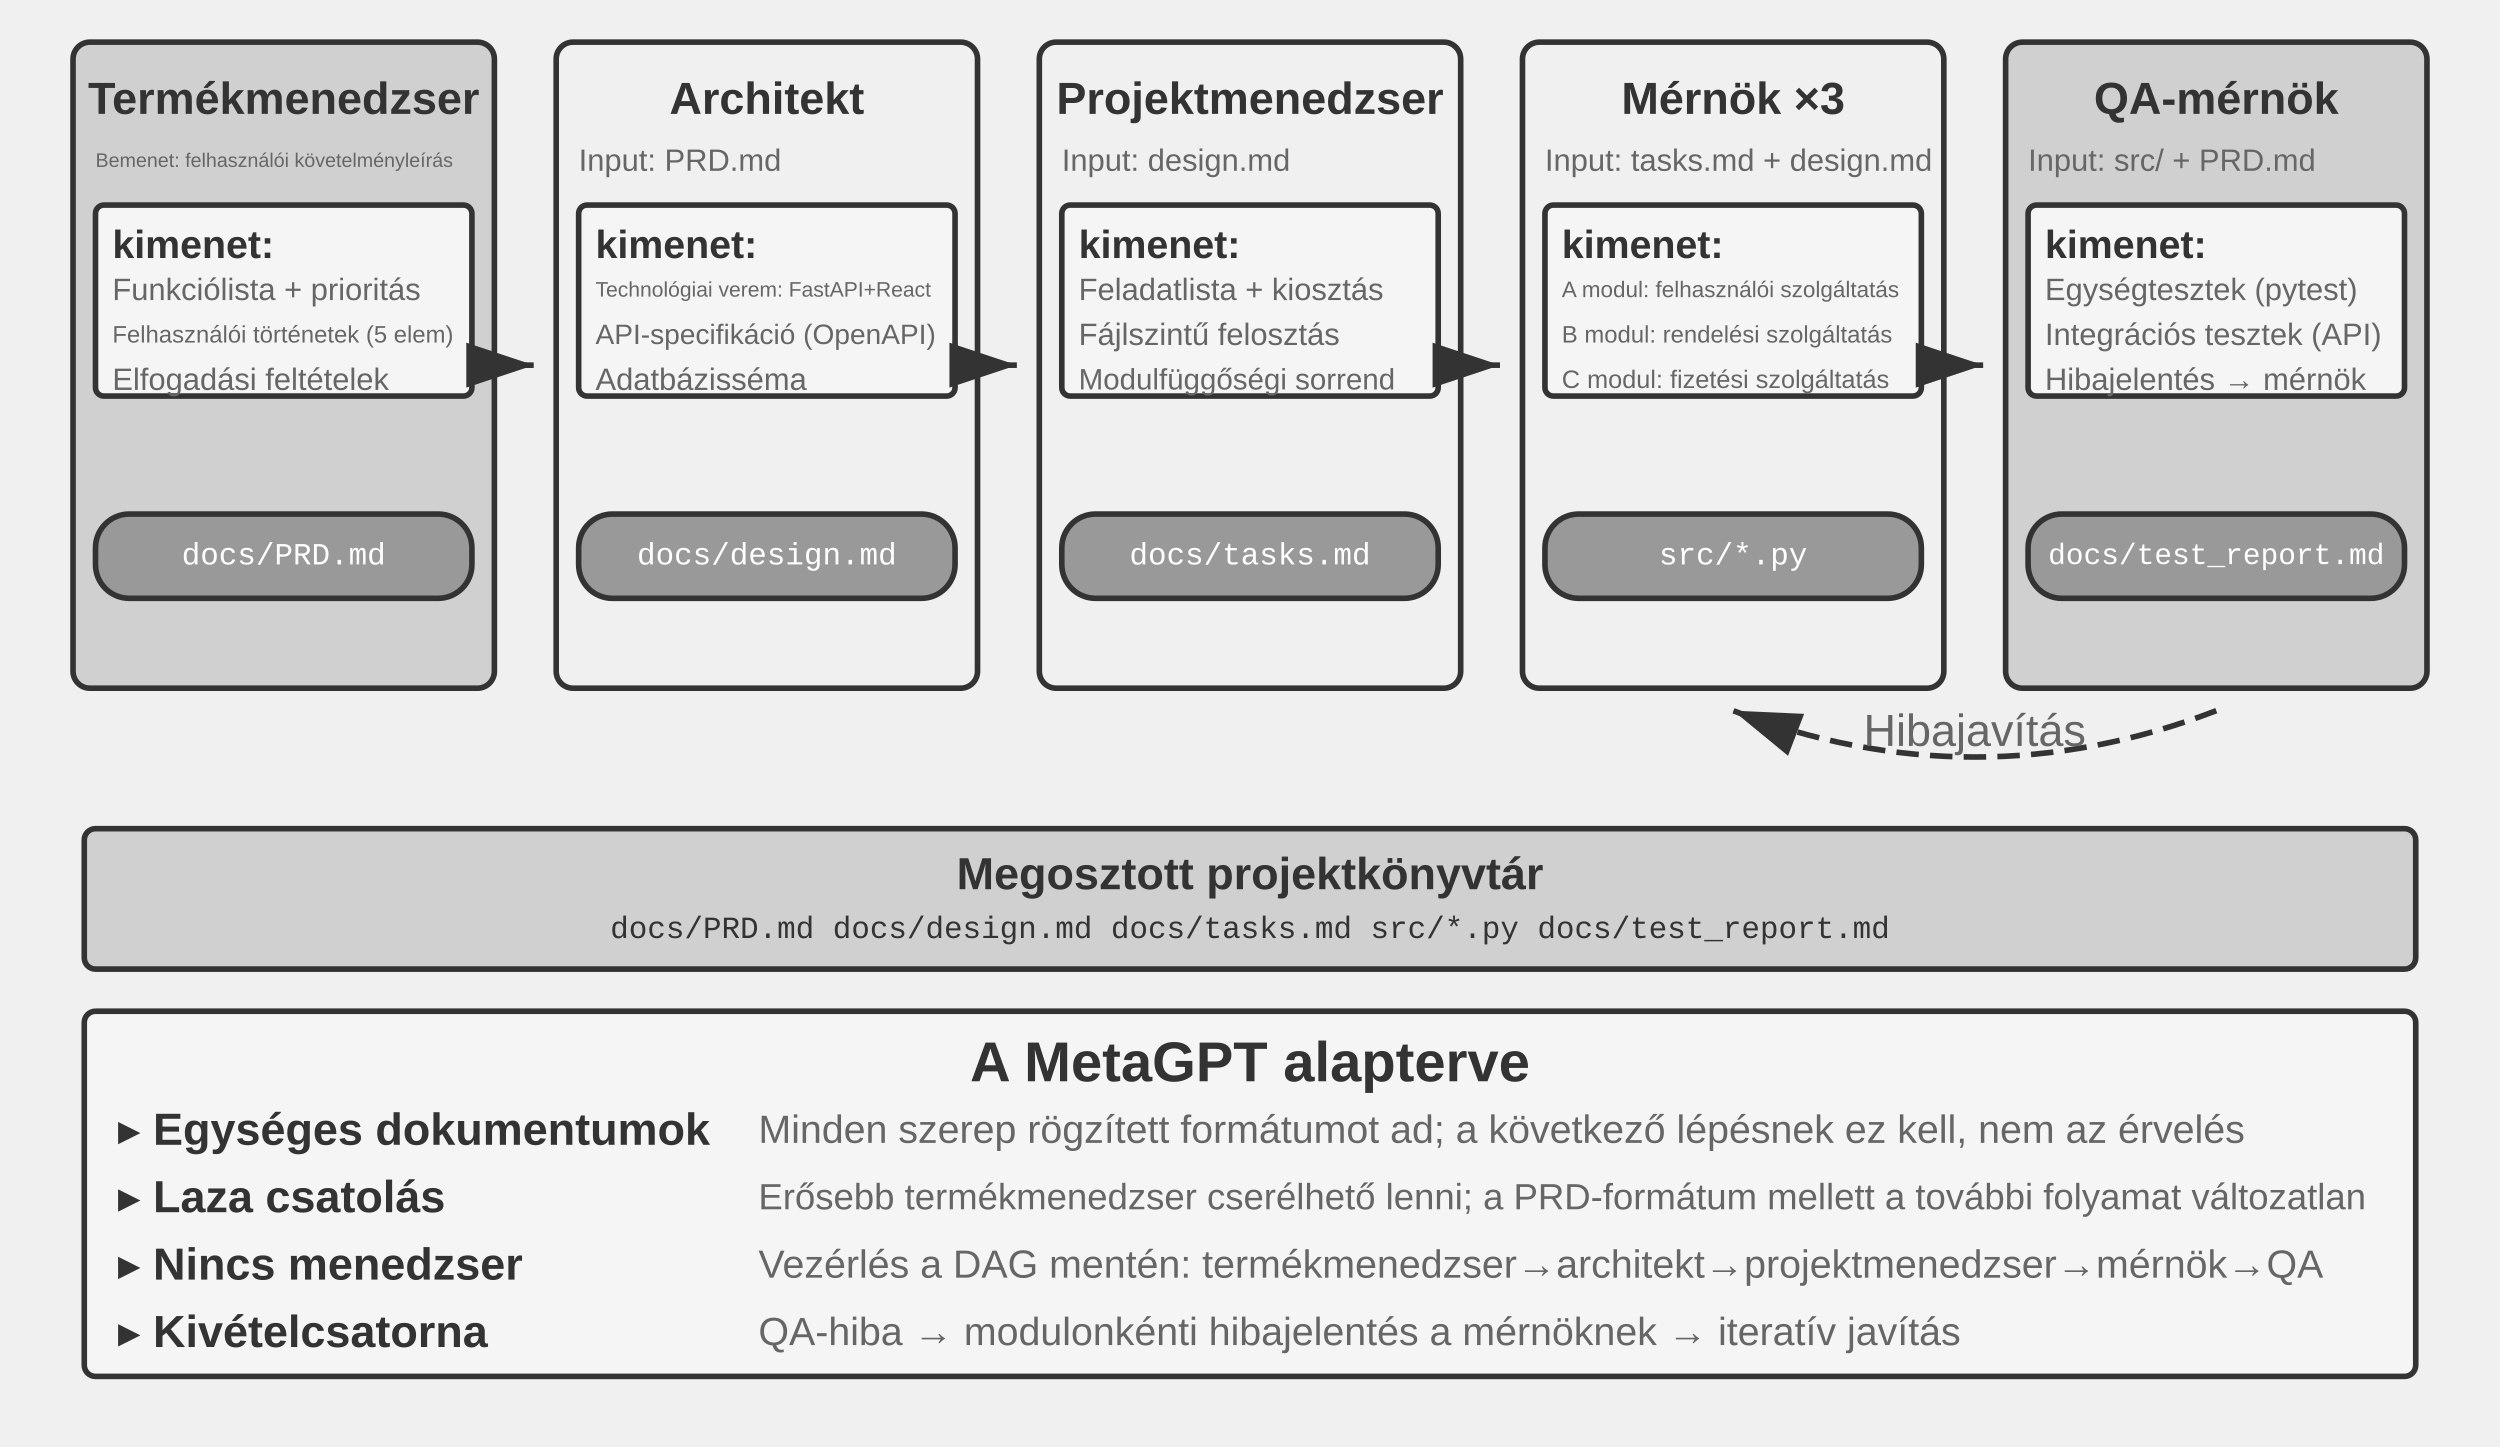
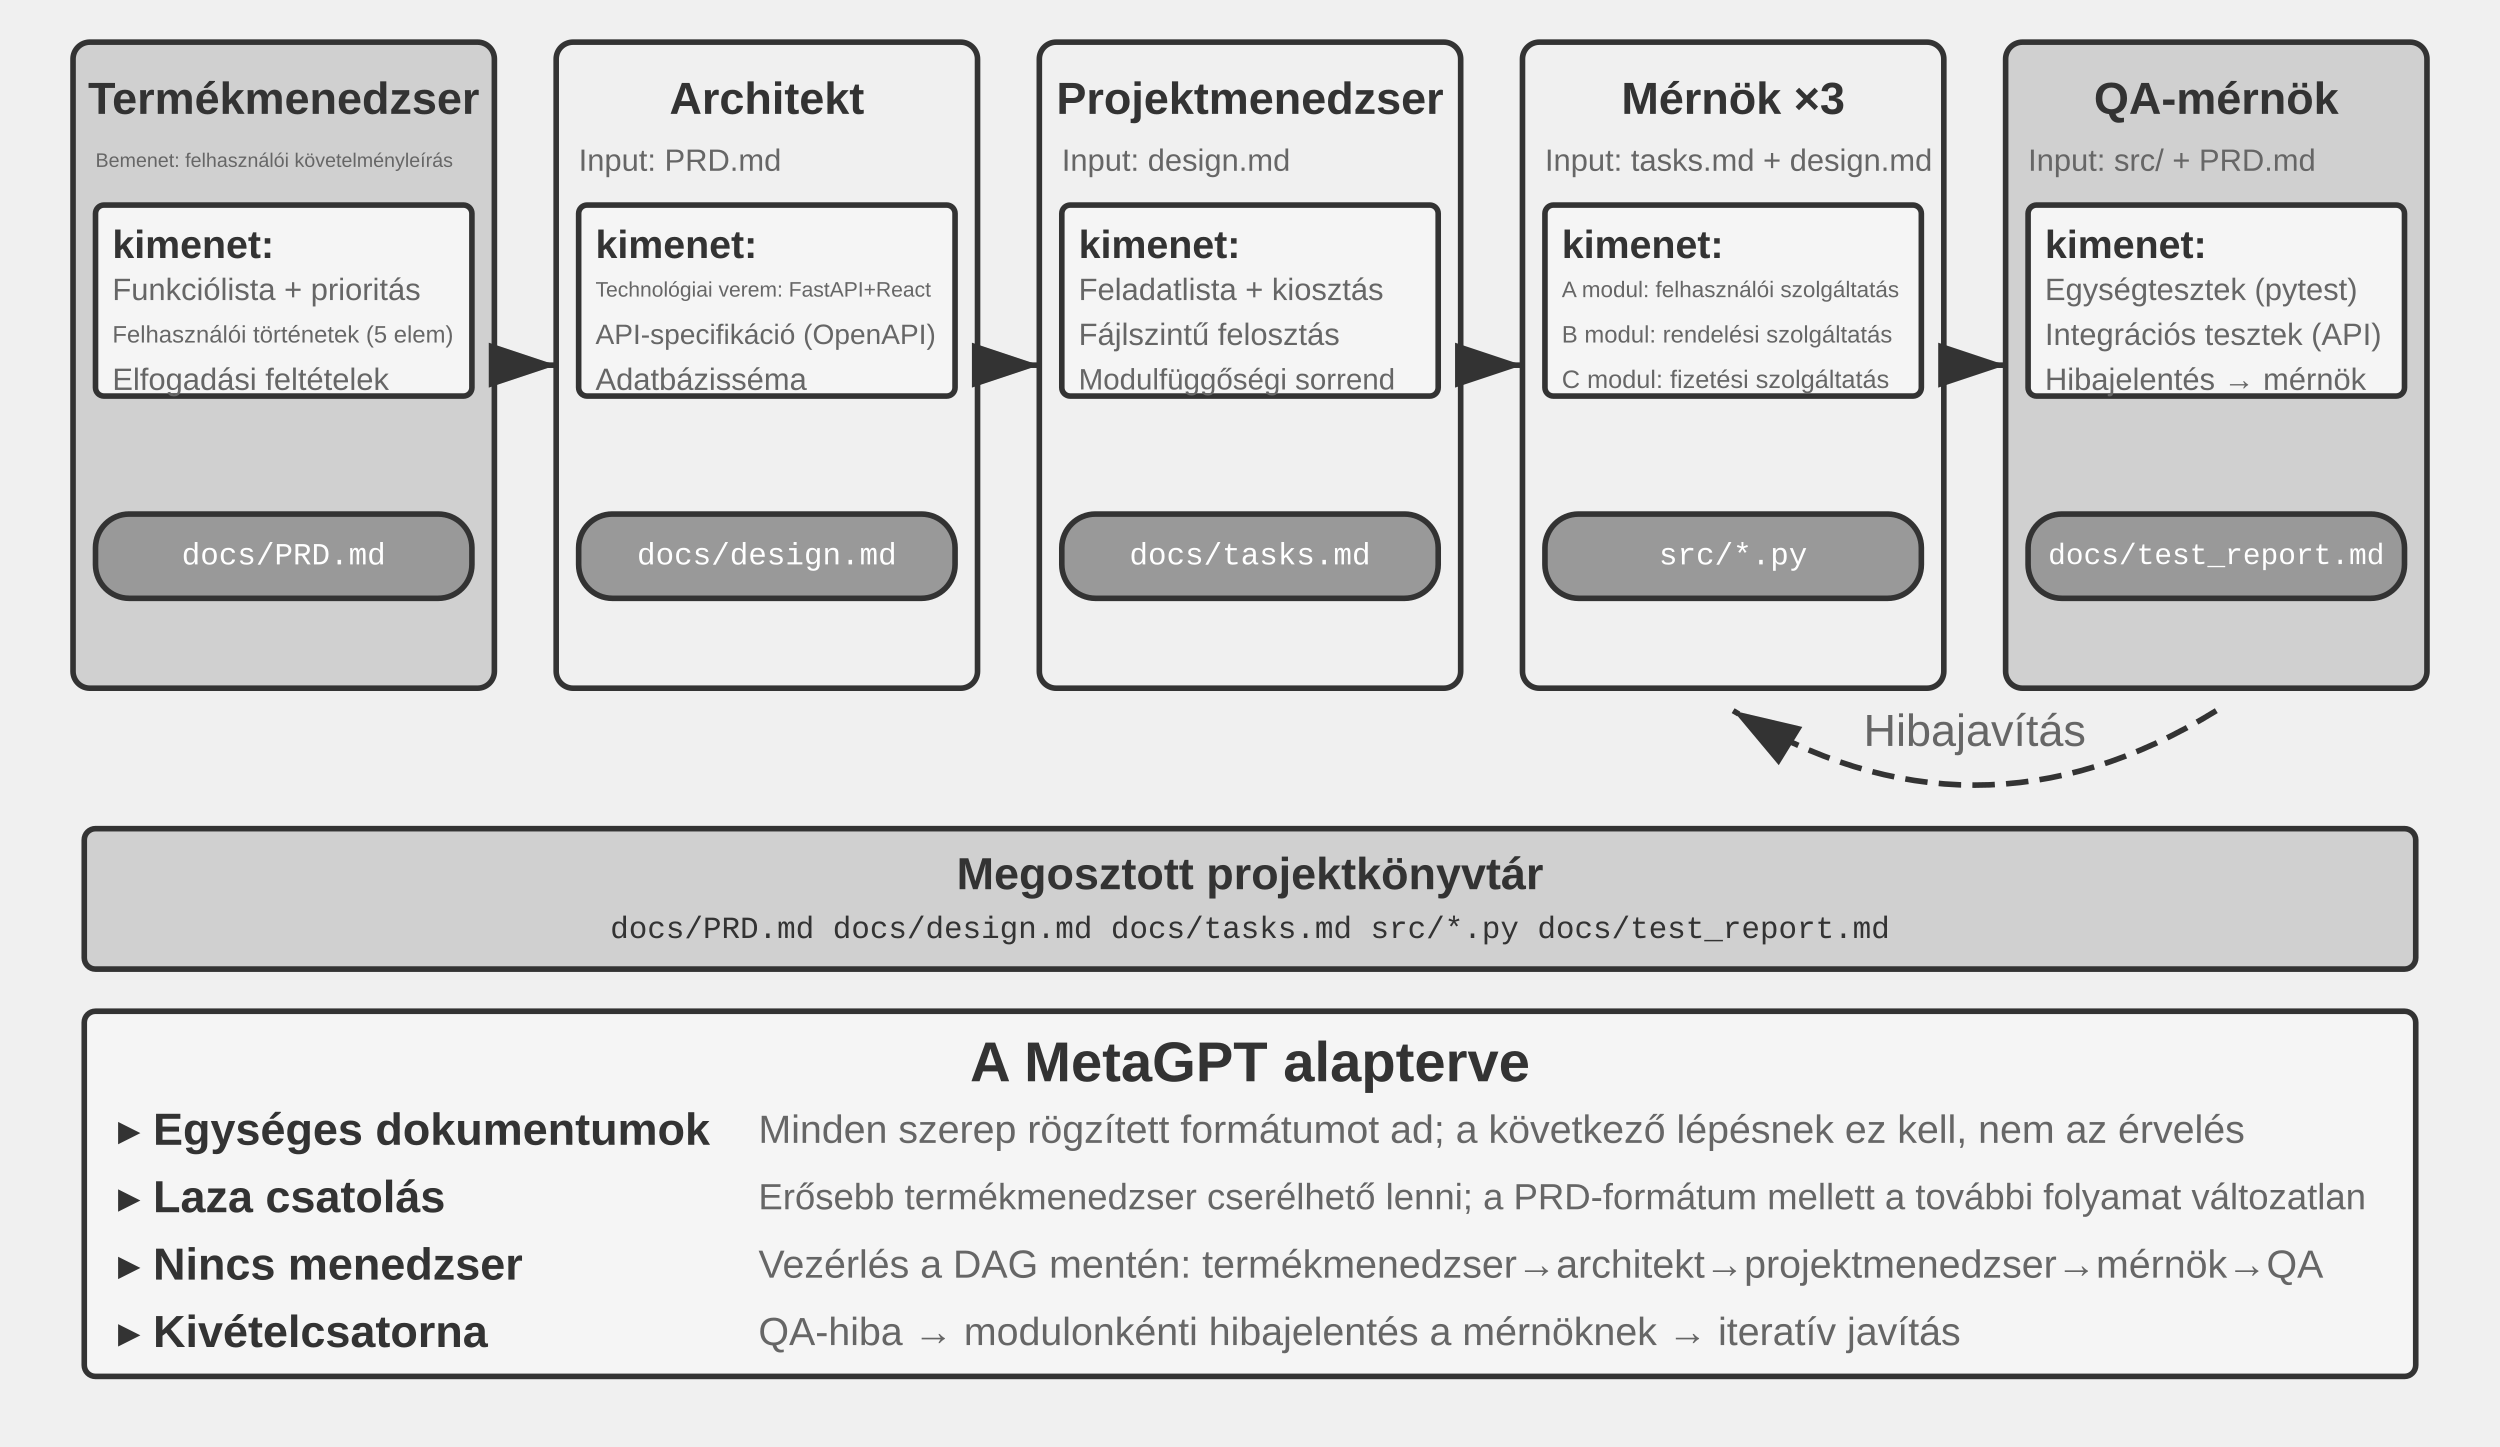
<svg xmlns="http://www.w3.org/2000/svg" viewBox="0 40 890 515" width="890" height="515" style="background:#ffffff">
  <defs>
    <marker id="ah" markerWidth="12" markerHeight="8" refX="12" refY="4" orient="auto">
      <polygon points="0 0, 12 4, 0 8" fill="#333333" />
    </marker>
    <marker id="ah-light" markerWidth="12" markerHeight="8" refX="12" refY="4" orient="auto">
      <polygon points="0 0, 12 4, 0 8" fill="#999999" />
    </marker>
  </defs>
  <rect x="26" y="55" width="150" height="230" rx="6" fill="#d0d0d0" stroke="#333333" stroke-width="2" />
  <text x="101" y="75" font-family="Arial, 'Helvetica Neue', Helvetica, 'PingFang SC', 'Microsoft YaHei', sans-serif" font-size="16" fill="#333333" text-anchor="middle" dominant-baseline="central" font-weight="bold">Termékmenedzser</text>
  <text x="34" y="97" font-family="Arial, 'Helvetica Neue', Helvetica, 'PingFang SC', 'Microsoft YaHei', sans-serif" font-size="7" fill="#666666" text-anchor="start" dominant-baseline="central" font-weight="normal">Bemenet: felhasználói követelményleírás</text>
  <rect x="34" y="113" width="134" height="68" rx="3" fill="#f5f5f5" stroke="#333333" stroke-width="2" />
  <text x="40" y="127" font-family="Arial, 'Helvetica Neue', Helvetica, 'PingFang SC', 'Microsoft YaHei', sans-serif" font-size="14" fill="#333333" text-anchor="start" dominant-baseline="central" font-weight="bold">kimenet:</text>
  <text x="40" y="143" font-family="Arial, 'Helvetica Neue', Helvetica, 'PingFang SC', 'Microsoft YaHei', sans-serif" font-size="11" fill="#666666" text-anchor="start" dominant-baseline="central" font-weight="normal">Funkciólista + prioritás</text>
  <text x="40" y="159" font-family="Arial, 'Helvetica Neue', Helvetica, 'PingFang SC', 'Microsoft YaHei', sans-serif" font-size="8.5" fill="#666666" text-anchor="start" dominant-baseline="central" font-weight="normal">Felhasználói történetek (5 elem)</text>
  <text x="40" y="175" font-family="Arial, 'Helvetica Neue', Helvetica, 'PingFang SC', 'Microsoft YaHei', sans-serif" font-size="11" fill="#666666" text-anchor="start" dominant-baseline="central" font-weight="normal">Elfogadási feltételek</text>
  <rect x="34" y="223" width="134" height="30" rx="12" fill="#999999" stroke="#333333" stroke-width="2" />
  <text x="101" y="238" font-family="'Courier New', Courier, monospace" font-size="11" fill="#ffffff" text-anchor="middle" dominant-baseline="central">docs/PRD.md</text>
-   <line x1="178" y1="170" x2="190" y2="170" stroke="#333333" stroke-width="2" marker-end="url(#ah)" />
+   <line x1="186" y1="170" x2="198" y2="170" stroke="#333333" stroke-width="2" marker-end="url(#ah)" />
  <rect x="198" y="55" width="150" height="230" rx="6" fill="#f0f0f0" stroke="#333333" stroke-width="2" />
  <text x="273" y="75" font-family="Arial, 'Helvetica Neue', Helvetica, 'PingFang SC', 'Microsoft YaHei', sans-serif" font-size="16" fill="#333333" text-anchor="middle" dominant-baseline="central" font-weight="bold">Architekt</text>
  <text x="206" y="97" font-family="Arial, 'Helvetica Neue', Helvetica, 'PingFang SC', 'Microsoft YaHei', sans-serif" font-size="11" fill="#666666" text-anchor="start" dominant-baseline="central" font-weight="normal">Input: PRD.md</text>
  <rect x="206" y="113" width="134" height="68" rx="3" fill="#f5f5f5" stroke="#333333" stroke-width="2" />
  <text x="212" y="127" font-family="Arial, 'Helvetica Neue', Helvetica, 'PingFang SC', 'Microsoft YaHei', sans-serif" font-size="14" fill="#333333" text-anchor="start" dominant-baseline="central" font-weight="bold">kimenet:</text>
  <text x="212" y="143" font-family="Arial, 'Helvetica Neue', Helvetica, 'PingFang SC', 'Microsoft YaHei', sans-serif" font-size="7.5" fill="#666666" text-anchor="start" dominant-baseline="central" font-weight="normal">Technológiai verem: FastAPI+React</text>
  <text x="212" y="159" font-family="Arial, 'Helvetica Neue', Helvetica, 'PingFang SC', 'Microsoft YaHei', sans-serif" font-size="10" fill="#666666" text-anchor="start" dominant-baseline="central" font-weight="normal">API-specifikáció (OpenAPI)</text>
  <text x="212" y="175" font-family="Arial, 'Helvetica Neue', Helvetica, 'PingFang SC', 'Microsoft YaHei', sans-serif" font-size="11" fill="#666666" text-anchor="start" dominant-baseline="central" font-weight="normal">Adatbázisséma</text>
  <rect x="206" y="223" width="134" height="30" rx="12" fill="#999999" stroke="#333333" stroke-width="2" />
  <text x="273" y="238" font-family="'Courier New', Courier, monospace" font-size="11" fill="#ffffff" text-anchor="middle" dominant-baseline="central">docs/design.md</text>
-   <line x1="350" y1="170" x2="362" y2="170" stroke="#333333" stroke-width="2" marker-end="url(#ah)" />
+   <line x1="358" y1="170" x2="370" y2="170" stroke="#333333" stroke-width="2" marker-end="url(#ah)" />
  <rect x="370" y="55" width="150" height="230" rx="6" fill="#f0f0f0" stroke="#333333" stroke-width="2" />
  <text x="445" y="75" font-family="Arial, 'Helvetica Neue', Helvetica, 'PingFang SC', 'Microsoft YaHei', sans-serif" font-size="16" fill="#333333" text-anchor="middle" dominant-baseline="central" font-weight="bold">Projektmenedzser</text>
  <text x="378" y="97" font-family="Arial, 'Helvetica Neue', Helvetica, 'PingFang SC', 'Microsoft YaHei', sans-serif" font-size="11" fill="#666666" text-anchor="start" dominant-baseline="central" font-weight="normal">Input: design.md</text>
  <rect x="378" y="113" width="134" height="68" rx="3" fill="#f5f5f5" stroke="#333333" stroke-width="2" />
  <text x="384" y="127" font-family="Arial, 'Helvetica Neue', Helvetica, 'PingFang SC', 'Microsoft YaHei', sans-serif" font-size="14" fill="#333333" text-anchor="start" dominant-baseline="central" font-weight="bold">kimenet:</text>
  <text x="384" y="143" font-family="Arial, 'Helvetica Neue', Helvetica, 'PingFang SC', 'Microsoft YaHei', sans-serif" font-size="11" fill="#666666" text-anchor="start" dominant-baseline="central" font-weight="normal">Feladatlista + kiosztás</text>
  <text x="384" y="159" font-family="Arial, 'Helvetica Neue', Helvetica, 'PingFang SC', 'Microsoft YaHei', sans-serif" font-size="11" fill="#666666" text-anchor="start" dominant-baseline="central" font-weight="normal">Fájlszintű felosztás</text>
  <text x="384" y="175" font-family="Arial, 'Helvetica Neue', Helvetica, 'PingFang SC', 'Microsoft YaHei', sans-serif" font-size="10.5" fill="#666666" text-anchor="start" dominant-baseline="central" font-weight="normal">Modulfüggőségi sorrend</text>
  <rect x="378" y="223" width="134" height="30" rx="12" fill="#999999" stroke="#333333" stroke-width="2" />
  <text x="445" y="238" font-family="'Courier New', Courier, monospace" font-size="11" fill="#ffffff" text-anchor="middle" dominant-baseline="central">docs/tasks.md</text>
-   <line x1="522" y1="170" x2="534" y2="170" stroke="#333333" stroke-width="2" marker-end="url(#ah)" />
+   <line x1="530" y1="170" x2="542" y2="170" stroke="#333333" stroke-width="2" marker-end="url(#ah)" />
  <rect x="542" y="55" width="150" height="230" rx="6" fill="#f0f0f0" stroke="#333333" stroke-width="2" />
  <text x="617" y="75" font-family="Arial, 'Helvetica Neue', Helvetica, 'PingFang SC', 'Microsoft YaHei', sans-serif" font-size="16" fill="#333333" text-anchor="middle" dominant-baseline="central" font-weight="bold">Mérnök ×3</text>
  <text x="550" y="97" font-family="Arial, 'Helvetica Neue', Helvetica, 'PingFang SC', 'Microsoft YaHei', sans-serif" font-size="11" fill="#666666" text-anchor="start" dominant-baseline="central" font-weight="normal">Input: tasks.md + design.md</text>
  <rect x="550" y="113" width="134" height="68" rx="3" fill="#f5f5f5" stroke="#333333" stroke-width="2" />
  <text x="556" y="127" font-family="Arial, 'Helvetica Neue', Helvetica, 'PingFang SC', 'Microsoft YaHei', sans-serif" font-size="14" fill="#333333" text-anchor="start" dominant-baseline="central" font-weight="bold">kimenet:</text>
  <text x="556" y="143" font-family="Arial, 'Helvetica Neue', Helvetica, 'PingFang SC', 'Microsoft YaHei', sans-serif" font-size="8" fill="#666666" text-anchor="start" dominant-baseline="central" font-weight="normal">A modul: felhasználói szolgáltatás</text>
  <text x="556" y="159" font-family="Arial, 'Helvetica Neue', Helvetica, 'PingFang SC', 'Microsoft YaHei', sans-serif" font-size="8.5" fill="#666666" text-anchor="start" dominant-baseline="central" font-weight="normal">B modul: rendelési szolgáltatás</text>
  <text x="556" y="175" font-family="Arial, 'Helvetica Neue', Helvetica, 'PingFang SC', 'Microsoft YaHei', sans-serif" font-size="9" fill="#666666" text-anchor="start" dominant-baseline="central" font-weight="normal">C modul: fizetési szolgáltatás</text>
  <rect x="550" y="223" width="134" height="30" rx="12" fill="#999999" stroke="#333333" stroke-width="2" />
  <text x="617" y="238" font-family="'Courier New', Courier, monospace" font-size="11" fill="#ffffff" text-anchor="middle" dominant-baseline="central">src/*.py</text>
-   <line x1="694" y1="170" x2="706" y2="170" stroke="#333333" stroke-width="2" marker-end="url(#ah)" />
+   <line x1="702" y1="170" x2="714" y2="170" stroke="#333333" stroke-width="2" marker-end="url(#ah)" />
  <rect x="714" y="55" width="150" height="230" rx="6" fill="#d0d0d0" stroke="#333333" stroke-width="2" />
  <text x="789" y="75" font-family="Arial, 'Helvetica Neue', Helvetica, 'PingFang SC', 'Microsoft YaHei', sans-serif" font-size="16" fill="#333333" text-anchor="middle" dominant-baseline="central" font-weight="bold">QA-mérnök</text>
  <text x="722" y="97" font-family="Arial, 'Helvetica Neue', Helvetica, 'PingFang SC', 'Microsoft YaHei', sans-serif" font-size="11" fill="#666666" text-anchor="start" dominant-baseline="central" font-weight="normal">Input: src/ + PRD.md</text>
  <rect x="722" y="113" width="134" height="68" rx="3" fill="#f5f5f5" stroke="#333333" stroke-width="2" />
  <text x="728" y="127" font-family="Arial, 'Helvetica Neue', Helvetica, 'PingFang SC', 'Microsoft YaHei', sans-serif" font-size="14" fill="#333333" text-anchor="start" dominant-baseline="central" font-weight="bold">kimenet:</text>
  <text x="728" y="143" font-family="Arial, 'Helvetica Neue', Helvetica, 'PingFang SC', 'Microsoft YaHei', sans-serif" font-size="11" fill="#666666" text-anchor="start" dominant-baseline="central" font-weight="normal">Egységtesztek (pytest)</text>
  <text x="728" y="159" font-family="Arial, 'Helvetica Neue', Helvetica, 'PingFang SC', 'Microsoft YaHei', sans-serif" font-size="11" fill="#666666" text-anchor="start" dominant-baseline="central" font-weight="normal">Integrációs tesztek (API)</text>
  <text x="728" y="175" font-family="Arial, 'Helvetica Neue', Helvetica, 'PingFang SC', 'Microsoft YaHei', sans-serif" font-size="11" fill="#666666" text-anchor="start" dominant-baseline="central" font-weight="normal">Hibajelentés → mérnök</text>
  <rect x="722" y="223" width="134" height="30" rx="12" fill="#999999" stroke="#333333" stroke-width="2" />
  <text x="789" y="238" font-family="'Courier New', Courier, monospace" font-size="10.5" fill="#ffffff" text-anchor="middle" dominant-baseline="central">docs/test_report.md</text>
-   <path d="M 789,293 Q 703,326 617,293" fill="none" stroke="#333333" stroke-width="2" stroke-dasharray="8,4" marker-end="url(#ah)" />
+   <path d="M 789,293 Q 703,346 617,293" fill="none" stroke="#333333" stroke-width="2" stroke-dasharray="8,4" marker-end="url(#ah)" />
  <text x="703" y="300" font-family="Arial, 'Helvetica Neue', Helvetica, 'PingFang SC', 'Microsoft YaHei', sans-serif" font-size="16" fill="#666666" text-anchor="middle" dominant-baseline="central" font-weight="normal">Hibajavítás</text>
  <rect x="30" y="335" width="830" height="50" rx="4" fill="#d0d0d0" stroke="#333333" stroke-width="2" />
  <text x="445" y="351" font-family="Arial, 'Helvetica Neue', Helvetica, 'PingFang SC', 'Microsoft YaHei', sans-serif" font-size="16" fill="#333333" text-anchor="middle" dominant-baseline="central" font-weight="bold">Megosztott projektkönyvtár</text>
  <text x="445" y="371" font-family="'Courier New', Courier, monospace" font-size="11" fill="#333333" text-anchor="middle" dominant-baseline="central">docs/PRD.md   docs/design.md   docs/tasks.md   src/*.py   docs/test_report.md</text>
  <rect x="30" y="400" width="830" height="130" rx="4" fill="#f5f5f5" stroke="#333333" stroke-width="2" />
  <text x="445" y="418" font-family="Arial, 'Helvetica Neue', Helvetica, 'PingFang SC', 'Microsoft YaHei', sans-serif" font-size="20" fill="#333333" text-anchor="middle" dominant-baseline="central" font-weight="bold">A MetaGPT alapterve</text>
  <text x="42" y="442" font-family="Arial, 'Helvetica Neue', Helvetica, 'PingFang SC', 'Microsoft YaHei', sans-serif" font-size="16" fill="#333333" text-anchor="start" dominant-baseline="central" font-weight="bold">▸ Egységes dokumentumok</text>
  <text x="270" y="442" font-family="Arial, 'Helvetica Neue', Helvetica, 'PingFang SC', 'Microsoft YaHei', sans-serif" font-size="14" fill="#666666" text-anchor="start" dominant-baseline="central" font-weight="normal">Minden szerep rögzített formátumot ad; a következő lépésnek ez kell, nem az érvelés</text>
  <text x="42" y="466" font-family="Arial, 'Helvetica Neue', Helvetica, 'PingFang SC', 'Microsoft YaHei', sans-serif" font-size="16" fill="#333333" text-anchor="start" dominant-baseline="central" font-weight="bold">▸ Laza csatolás</text>
  <text x="270" y="466" font-family="Arial, 'Helvetica Neue', Helvetica, 'PingFang SC', 'Microsoft YaHei', sans-serif" font-size="13" fill="#666666" text-anchor="start" dominant-baseline="central" font-weight="normal">Erősebb termékmenedzser cserélhető lenni; a PRD-formátum mellett a további folyamat változatlan</text>
  <text x="42" y="490" font-family="Arial, 'Helvetica Neue', Helvetica, 'PingFang SC', 'Microsoft YaHei', sans-serif" font-size="16" fill="#333333" text-anchor="start" dominant-baseline="central" font-weight="bold">▸ Nincs menedzser</text>
  <text x="270" y="490" font-family="Arial, 'Helvetica Neue', Helvetica, 'PingFang SC', 'Microsoft YaHei', sans-serif" font-size="14" fill="#666666" text-anchor="start" dominant-baseline="central" font-weight="normal">Vezérlés a DAG mentén: termékmenedzser→architekt→projektmenedzser→mérnök→QA</text>
  <text x="42" y="514" font-family="Arial, 'Helvetica Neue', Helvetica, 'PingFang SC', 'Microsoft YaHei', sans-serif" font-size="16" fill="#333333" text-anchor="start" dominant-baseline="central" font-weight="bold">▸ Kivételcsatorna</text>
  <text x="270" y="514" font-family="Arial, 'Helvetica Neue', Helvetica, 'PingFang SC', 'Microsoft YaHei', sans-serif" font-size="14" fill="#666666" text-anchor="start" dominant-baseline="central" font-weight="normal">QA-hiba → modulonkénti hibajelentés a mérnöknek → iteratív javítás</text>
</svg>
